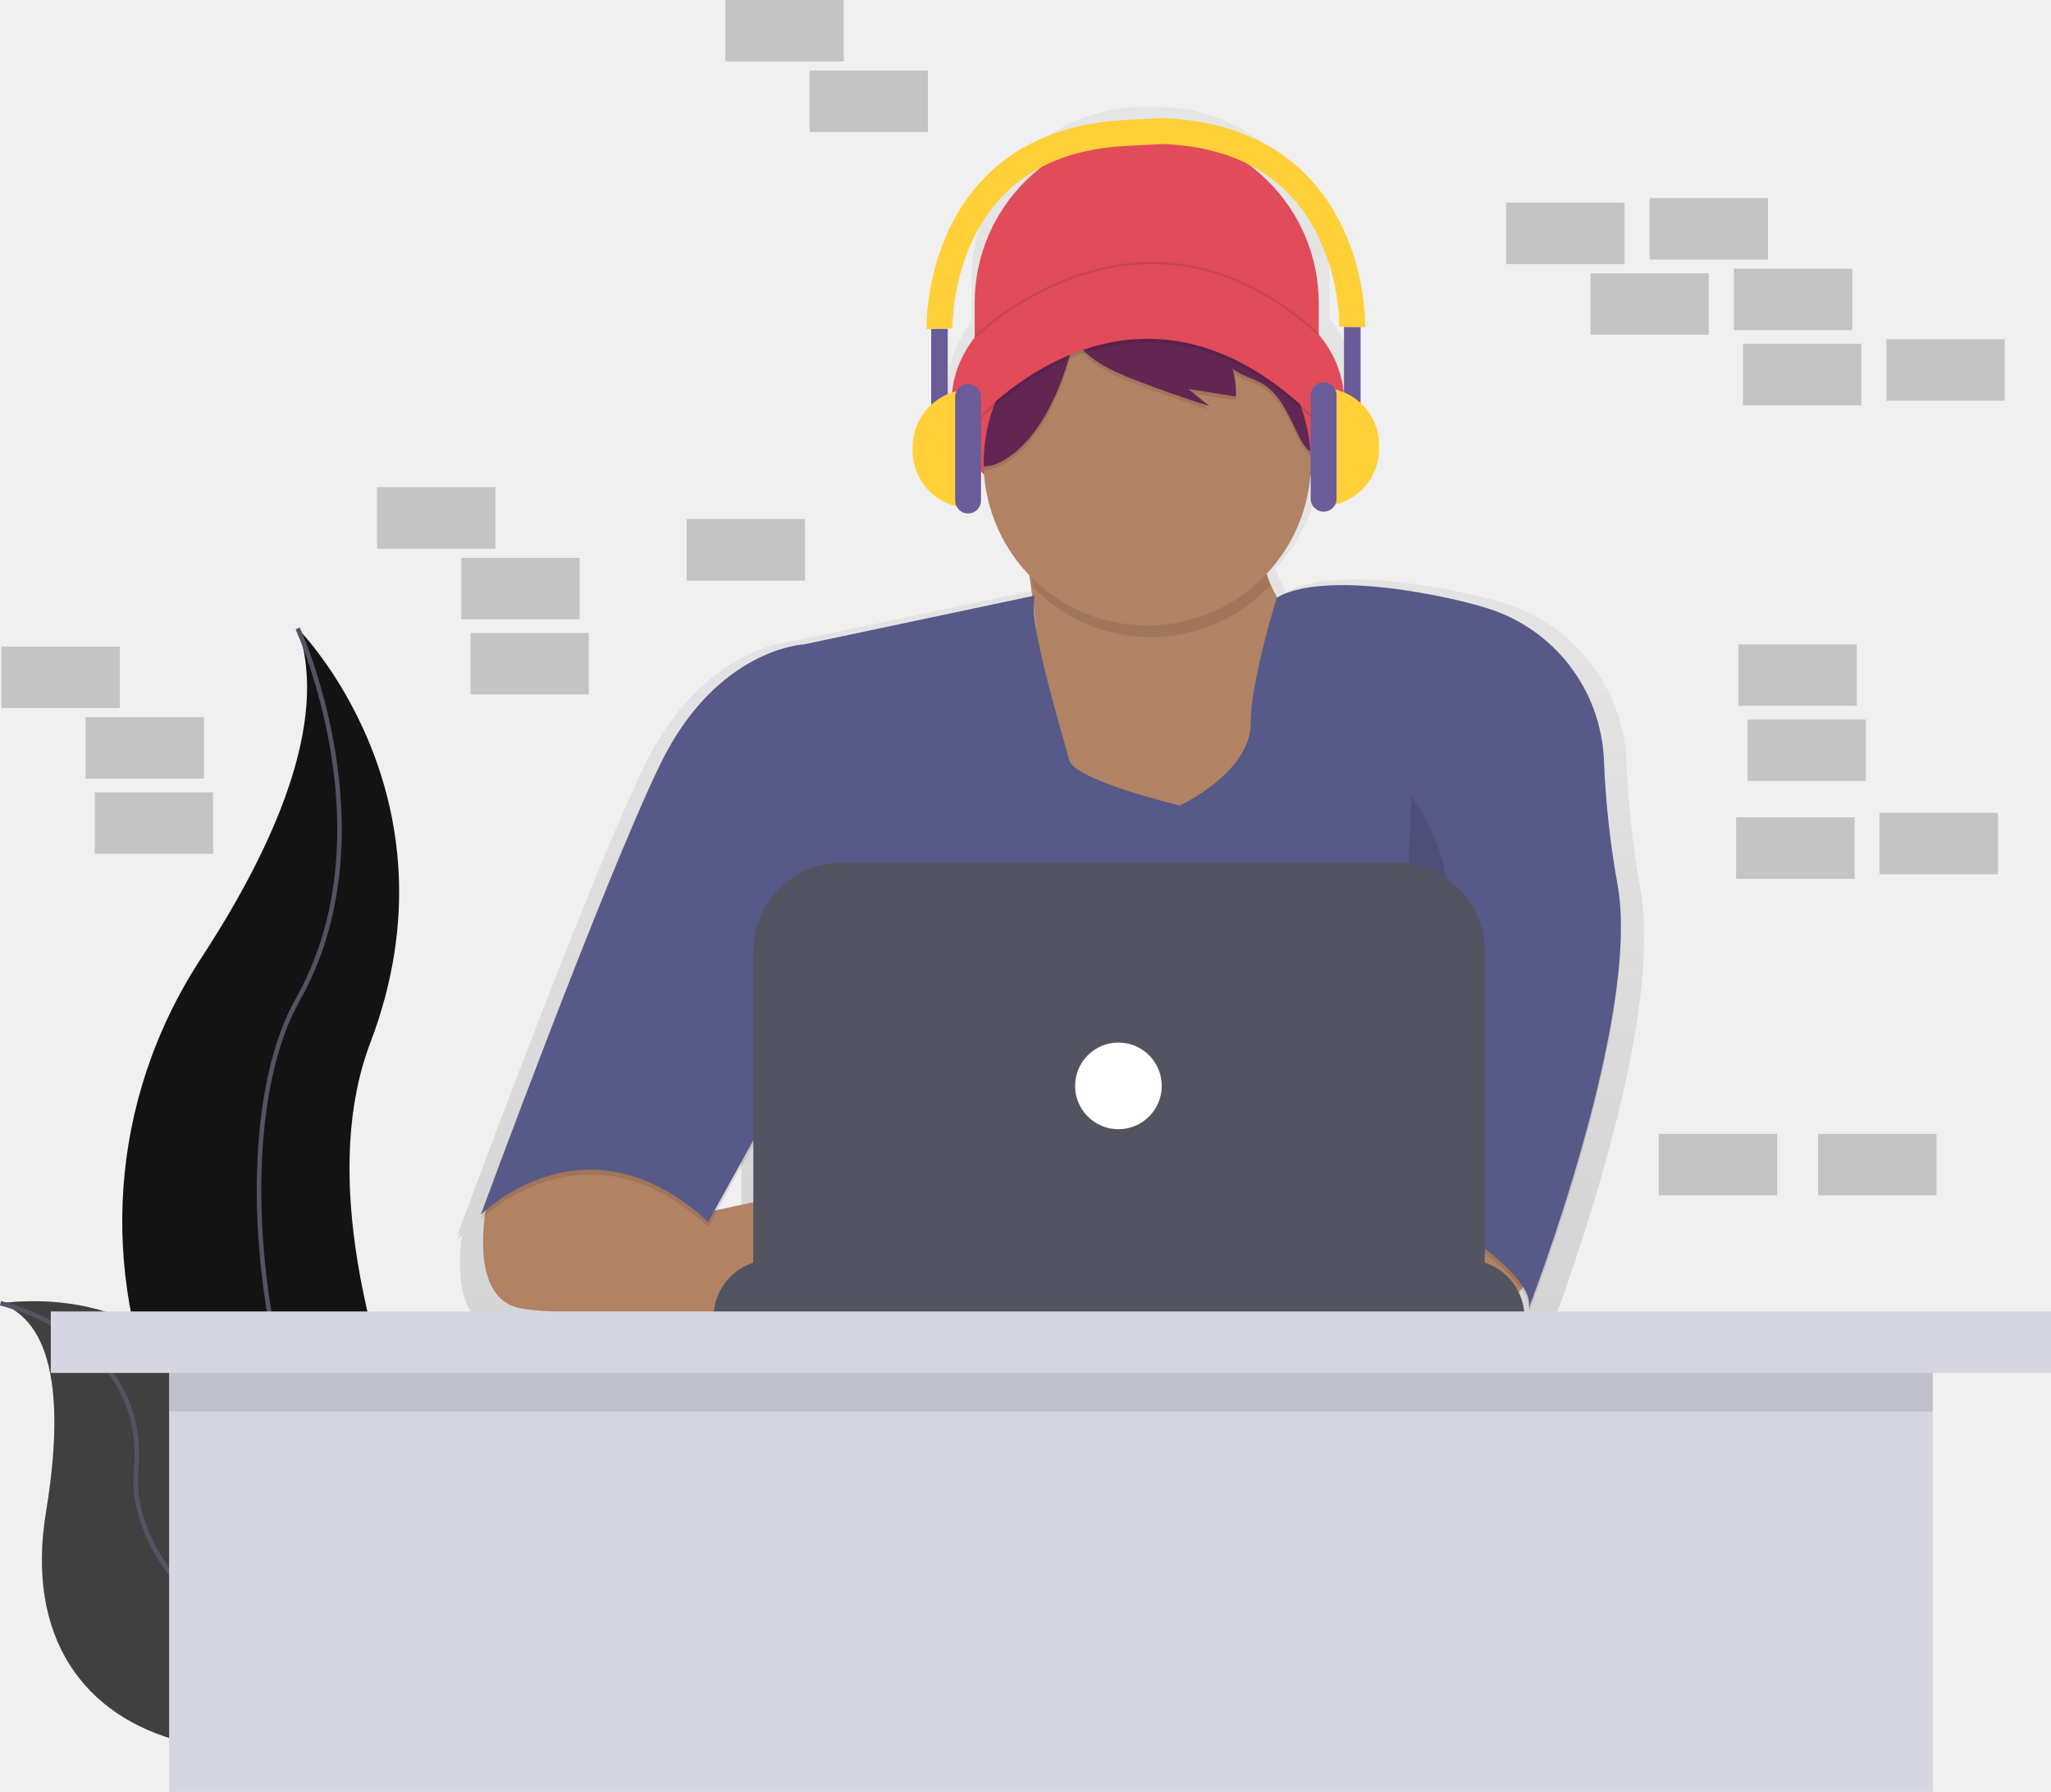
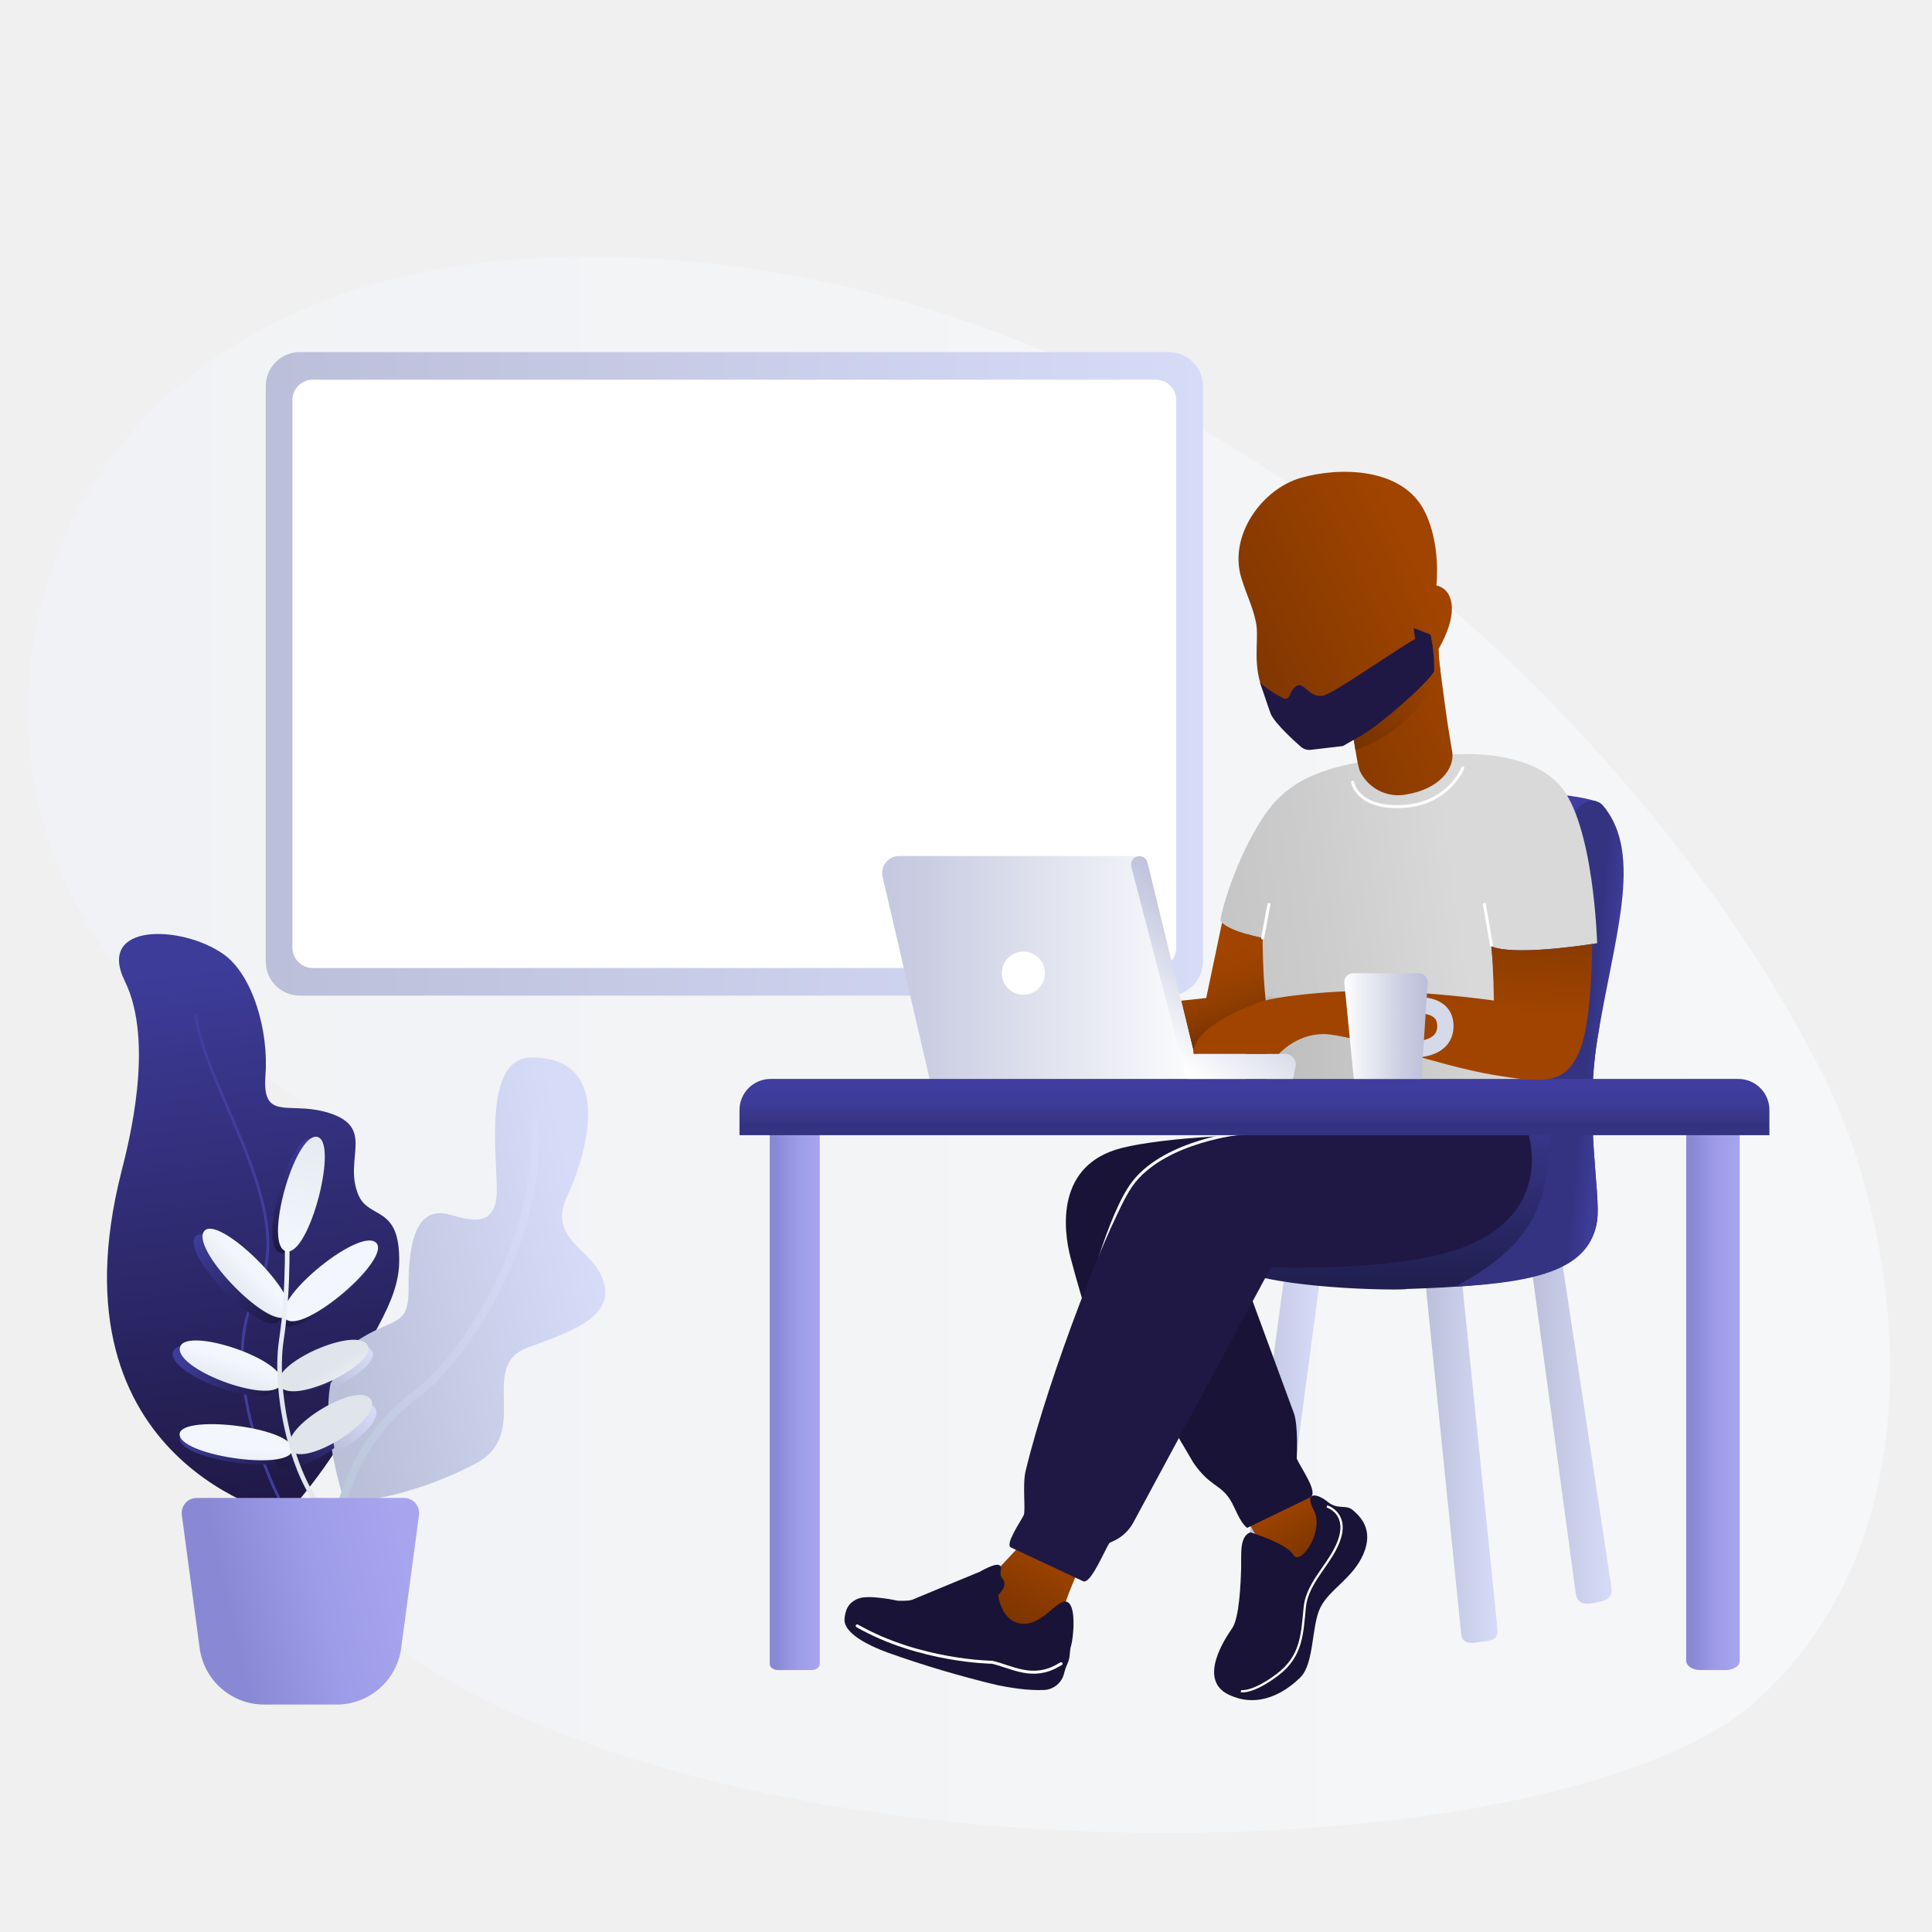
- <svg xmlns="http://www.w3.org/2000/svg" id="6088ba52-b752-42bb-ac91-0a74df332082" data-name="Layer 1" width="900.94" height="787" viewBox="0 0 900.94 787">
+ <svg xmlns="http://www.w3.org/2000/svg" xmlns:xlink="http://www.w3.org/1999/xlink" viewBox="0 0 650 650">
  <defs>
-     <linearGradient id="33dd52eb-d837-4874-aadb-63a17bd6edfc" x1="611.05" y1="646" x2="611.05" y2="103.5" gradientUnits="userSpaceOnUse">
-       <stop offset="0" stop-color="gray" stop-opacity="0.25" />
-       <stop offset="0.54" stop-color="gray" stop-opacity="0.12" />
-       <stop offset="1" stop-color="gray" stop-opacity="0.1" />
+     <style>.cls-1{fill:url(#Безымянный_градиент_263);}.cls-2{fill:url(#Безымянный_градиент_5);}.cls-18,.cls-29,.cls-3,.cls-39,.cls-45,.cls-47,.cls-49,.cls-5{fill:none;stroke-miterlimit:10;}.cls-3{stroke-width:0.93px;stroke:url(#Безымянный_градиент_10);}.cls-4{fill:url(#Безымянный_градиент_17);}.cls-5{stroke-width:2.67px;stroke:url(#Безымянный_градиент_164);}.cls-6{fill:url(#Безымянный_градиент_5-2);}.cls-7{fill:url(#Безымянный_градиент_5-3);}.cls-8{fill:url(#Безымянный_градиент_5-4);}.cls-9{fill:url(#Безымянный_градиент_5-5);}.cls-10{fill:url(#Безымянный_градиент_5-6);}.cls-11{fill:url(#Безымянный_градиент_5-7);}.cls-12{fill:url(#Безымянный_градиент_18);}.cls-13{fill:url(#Безымянный_градиент_33);}.cls-14{fill:url(#Безымянный_градиент_33-2);}.cls-15{fill:url(#Безымянный_градиент_33-3);}.cls-16{fill:url(#Безымянный_градиент_17-2);}.cls-17{fill:url(#Безымянный_градиент_33-4);}.cls-18{stroke-width:1.55px;stroke:url(#Безымянный_градиент_33-5);}.cls-19{fill:url(#Безымянный_градиент_33-6);}.cls-20{fill:url(#Безымянный_градиент_17-3);}.cls-21{fill:url(#Безымянный_градиент_33-7);}.cls-22{fill:url(#Безымянный_градиент_11);}.cls-23{fill:url(#Безымянный_градиент_16);}.cls-24{fill:url(#Безымянный_градиент_170);}.cls-25{fill:#fff;}.cls-26{fill:url(#Безымянный_градиент_170-2);}.cls-27{fill:url(#Безымянный_градиент_123);}.cls-28{fill:#191337;}.cls-29{stroke:#f3f6fd;}.cls-29,.cls-45{stroke-linecap:round;}.cls-30{fill:url(#Безымянный_градиент_170-3);}.cls-31{fill:url(#Безымянный_градиент_170-4);}.cls-32{fill:url(#Безымянный_градиент_216);}.cls-33{fill:url(#Безымянный_градиент_40);}.cls-34{fill:url(#Безымянный_градиент_123-2);}.cls-35{fill:url(#Безымянный_градиент_45);}.cls-36{fill:url(#Безымянный_градиент_51);}.cls-37{fill:url(#Безымянный_градиент_271);}.cls-38{fill:#1f1844;}.cls-39{stroke:#17ff44;stroke-width:1.95px;}.cls-40{fill:url(#Безымянный_градиент_16-2);}.cls-41{fill:url(#Безымянный_градиент_16-3);}.cls-42{fill:url(#Безымянный_градиент_45-2);}.cls-43{fill:url(#Безымянный_градиент_40-2);}.cls-44{fill:url(#Безымянный_градиент_269);}.cls-45,.cls-49{stroke:#fff;}.cls-46{fill:url(#Безымянный_градиент_123-3);}.cls-47{stroke:#d6d9e8;stroke-width:5.49px;}.cls-48{fill:url(#Безымянный_градиент_269-2);}.cls-49{stroke-width:0.76px;}.cls-50{fill:url(#Безымянный_градиент_123-4);}.cls-51{fill:url(#Безымянный_градиент_48);}</style>
+     <linearGradient id="Безымянный_градиент_263" x1="9.39" y1="351.53" x2="635.9" y2="351.53" gradientUnits="userSpaceOnUse">
+       <stop offset="0" stop-color="#f0f2f5" />
+       <stop offset="0.99" stop-color="#f5f7f8" />
+     </linearGradient>
+     <linearGradient id="Безымянный_градиент_5" x1="95.66" y1="508.87" x2="71.13" y2="322.69" gradientUnits="userSpaceOnUse">
+       <stop offset="0" stop-color="#1f1844" />
+       <stop offset="0.99" stop-color="#3d3c99" />
+     </linearGradient>
+     <linearGradient id="Безымянный_градиент_10" x1="94.43" y1="504.07" x2="72.85" y2="340.31" gradientUnits="userSpaceOnUse">
+       <stop offset="0" stop-color="#3f3d9e" />
+       <stop offset="0.99" stop-color="#423e9f" />
+     </linearGradient>
+     <linearGradient id="Безымянный_градиент_17" x1="107.01" y1="440.38" x2="198.05" y2="419.46" gradientUnits="userSpaceOnUse">
+       <stop offset="0.01" stop-color="#bbc0d9" />
+       <stop offset="1" stop-color="#d6dbf8" />
+     </linearGradient>
+     <linearGradient id="Безымянный_градиент_164" x1="509.6" y1="-0.38" x2="579.27" y2="12.38" gradientTransform="translate(-391.11 547.05) rotate(-10.18)" gradientUnits="userSpaceOnUse">
+       <stop offset="0" stop-color="#bac6d8" />
+       <stop offset="0.99" stop-color="#d6dbf8" />
+     </linearGradient>
+     <linearGradient id="Безымянный_градиент_5-2" x1="93.93" y1="444.2" x2="66.01" y2="416.77" xlink:href="#Безымянный_градиент_5" />
+     <linearGradient id="Безымянный_градиент_5-3" x1="93.05" y1="467.25" x2="60.56" y2="455.94" xlink:href="#Безымянный_градиент_5" />
+     <linearGradient id="Безымянный_градиент_5-4" x1="95.47" y1="444.13" x2="125.01" y2="420.88" xlink:href="#Безымянный_градиент_5" />
+     <linearGradient id="Безымянный_градиент_5-5" x1="93.32" y1="467.3" x2="121.99" y2="453.56" xlink:href="#Безымянный_градиент_5" />
+     <linearGradient id="Безымянный_градиент_5-6" x1="98.44" y1="488.87" x2="60.25" y2="484.31" xlink:href="#Безымянный_градиент_5" />
+     <linearGradient id="Безымянный_градиент_5-7" x1="94.2" y1="491.55" x2="120.28" y2="475.61" xlink:href="#Безымянный_градиент_5" />
+     <linearGradient id="Безымянный_градиент_18" x1="103.98" y1="383.99" x2="95.05" y2="420.49" gradientUnits="userSpaceOnUse">
+       <stop offset="0.01" stop-color="#3d3c99" />
+       <stop offset="1" stop-color="#1f1844" />
+     </linearGradient>
+     <linearGradient id="Безымянный_градиент_33" x1="2231.5" y1="-739.97" x2="2243.29" y2="-739.97" gradientTransform="translate(-965.04 2543.23) rotate(-45.37)" gradientUnits="userSpaceOnUse">
+       <stop offset="0" stop-color="#e0e4eb" />
+       <stop offset="0.99" stop-color="#f3f6fd" />
+     </linearGradient>
+     <linearGradient id="Безымянный_градиент_33-2" x1="3654.33" y1="-446.45" x2="3666.24" y2="-446.45" gradientTransform="translate(-616.27 4084.8) rotate(-72.22)" xlink:href="#Безымянный_градиент_33" />
+     <linearGradient id="Безымянный_градиент_33-3" x1="-582.28" y1="3075.84" x2="-570.48" y2="3075.84" gradientTransform="matrix(0.63, 0.78, -0.78, 0.63, 2861.01, -1061.65)" xlink:href="#Безымянный_градиент_33" />
+     <linearGradient id="Безымянный_градиент_17-2" x1="110.46" y1="466.07" x2="122.76" y2="453.45" xlink:href="#Безымянный_градиент_17" />
+     <linearGradient id="Безымянный_градиент_33-4" x1="-436.79" y1="3744.07" x2="-424.7" y2="3744.07" gradientTransform="matrix(0.5, 0.87, -0.77, 0.45, 3204.44, -840.22)" xlink:href="#Безымянный_градиент_33" />
+     <linearGradient id="Безымянный_градиент_33-5" x1="633.21" y1="-102.4" x2="650.59" y2="-102.4" gradientTransform="translate(-500.65 709.79) rotate(-13.38)" xlink:href="#Безымянный_градиент_33" />
+     <linearGradient id="Безымянный_градиент_33-6" x1="4564.48" y1="-15.44" x2="4576.84" y2="-15.44" gradientTransform="matrix(0.04, -0.93, 1, 0.04, -87.58, 4744.12)" xlink:href="#Безымянный_градиент_33" />
+     <linearGradient id="Безымянный_градиент_17-3" x1="110.74" y1="485.89" x2="123.02" y2="472.27" xlink:href="#Безымянный_градиент_17" />
+     <linearGradient id="Безымянный_градиент_33-7" x1="-152.6" y1="4572.44" x2="-139.21" y2="4572.44" gradientTransform="matrix(0.35, 0.94, -0.74, 0.28, 3551.71, -647.14)" xlink:href="#Безымянный_градиент_33" />
+     <linearGradient id="Безымянный_градиент_11" x1="105.9" y1="383.46" x2="96.97" y2="419.96" gradientUnits="userSpaceOnUse">
+       <stop offset="0" stop-color="#e6eaf1" />
+       <stop offset="0.99" stop-color="#f3f6fd" />
+     </linearGradient>
+     <linearGradient id="Безымянный_градиент_16" x1="69.4" y1="543.61" x2="137.42" y2="527.99" gradientUnits="userSpaceOnUse">
+       <stop offset="0.11" stop-color="#8988d5" />
+       <stop offset="0.56" stop-color="#9d9ce8" />
+       <stop offset="1" stop-color="#a7a5ee" />
+     </linearGradient>
+     <linearGradient id="Безымянный_градиент_170" x1="89.41" y1="226.71" x2="404.7" y2="226.71" gradientUnits="userSpaceOnUse">
+       <stop offset="0.01" stop-color="#bbbfd9" />
+       <stop offset="1" stop-color="#d6dbf8" />
+     </linearGradient>
+     <linearGradient id="Безымянный_градиент_170-2" x1="417.5" y1="487.06" x2="443.91" y2="487.06" xlink:href="#Безымянный_градиент_170" />
+     <linearGradient id="Безымянный_градиент_123" x1="443.24" y1="526.82" x2="430.91" y2="505.16" gradientUnits="userSpaceOnUse">
+       <stop offset="0" stop-color="#753200" />
+       <stop offset="1" stop-color="#a04400" />
+     </linearGradient>
+     <linearGradient id="Безымянный_градиент_170-3" x1="515.37" y1="481.4" x2="542.23" y2="481.4" xlink:href="#Безымянный_градиент_170" />
+     <linearGradient id="Безымянный_градиент_170-4" x1="478.91" y1="488.89" x2="503.84" y2="488.89" xlink:href="#Безымянный_градиент_170" />
+     <linearGradient id="Безымянный_градиент_216" x1="480.33" y1="432.06" x2="480.33" y2="267.04" gradientUnits="userSpaceOnUse">
+       <stop offset="0" stop-color="#201f4f" />
+       <stop offset="0.39" stop-color="#3d3c99" />
+       <stop offset="1" stop-color="#403da0" />
+     </linearGradient>
+     <linearGradient id="Безымянный_градиент_40" x1="532.16" y1="353.11" x2="547.16" y2="354.61" gradientUnits="userSpaceOnUse">
+       <stop offset="0.11" stop-color="#343381" />
+       <stop offset="0.56" stop-color="#3d3c99" />
+       <stop offset="1" stop-color="#403da0" />
+     </linearGradient>
+     <linearGradient id="Безымянный_градиент_123-2" x1="338.04" y1="549.93" x2="353.62" y2="520.88" xlink:href="#Безымянный_градиент_123" />
+     <linearGradient id="Безымянный_градиент_45" x1="367.89" y1="312.15" x2="502.39" y2="293.65" gradientUnits="userSpaceOnUse">
+       <stop offset="0" stop-color="#bdbdbd" />
+       <stop offset="0.55" stop-color="#ccc" />
+       <stop offset="0.91" stop-color="#d9d9d9" />
+     </linearGradient>
+     <linearGradient id="Безымянный_градиент_51" x1="417.56" y1="347.7" x2="408.62" y2="321.27" gradientUnits="userSpaceOnUse">
+       <stop offset="0" stop-color="#753200" />
+       <stop offset="0.05" stop-color="#793300" />
+       <stop offset="0.38" stop-color="#8e3d00" />
+       <stop offset="0.7" stop-color="#9c4200" />
+       <stop offset="1" stop-color="#a04400" />
+     </linearGradient>
+     <linearGradient id="Безымянный_градиент_271" x1="271.79" y1="325.6" x2="406.33" y2="325.6" gradientUnits="userSpaceOnUse">
+       <stop offset="0.01" stop-color="#bbbfd9" />
+       <stop offset="0.29" stop-color="#cacde2" />
+       <stop offset="0.84" stop-color="#f2f3f8" />
+       <stop offset="1" stop-color="#fff" />
+     </linearGradient>
+     <linearGradient id="Безымянный_градиент_16-2" x1="567.3" y1="469.56" x2="585.33" y2="469.56" xlink:href="#Безымянный_градиент_16" />
+     <linearGradient id="Безымянный_градиент_16-3" x1="258.97" y1="469.56" x2="275.8" y2="469.56" xlink:href="#Безымянный_градиент_16" />
+     <linearGradient id="Безымянный_градиент_45-2" x1="426.13" y1="353.82" x2="520.53" y2="353.82" xlink:href="#Безымянный_градиент_45" />
+     <linearGradient id="Безымянный_градиент_40-2" x1="422.05" y1="380.43" x2="422.05" y2="363.38" xlink:href="#Безымянный_градиент_40" />
+     <linearGradient id="Безымянный_градиент_269" x1="388" y1="352.23" x2="420.4" y2="309.86" gradientUnits="userSpaceOnUse">
+       <stop offset="0" stop-color="#fff" />
+       <stop offset="0.16" stop-color="#f2f3f8" />
+       <stop offset="0.71" stop-color="#cacde2" />
+       <stop offset="0.99" stop-color="#bbbfd9" />
+     </linearGradient>
+     <linearGradient id="Безымянный_градиент_123-3" x1="471.7" y1="289.99" x2="468.66" y2="337.54" xlink:href="#Безымянный_градиент_123" />
+     <linearGradient id="Безымянный_градиент_269-2" x1="452.27" y1="345.19" x2="480.35" y2="345.19" xlink:href="#Безымянный_градиент_269" />
+     <linearGradient id="Безымянный_градиент_123-4" x1="400.48" y1="239.88" x2="481.87" y2="202.2" xlink:href="#Безымянный_градиент_123" />
+     <linearGradient id="Безымянный_градиент_48" x1="484.88" y1="223.94" x2="456.1" y2="252.19" gradientUnits="userSpaceOnUse">
+       <stop offset="0" stop-color="#a04400" />
+       <stop offset="1" stop-color="#753200" />
    </linearGradient>
  </defs>
-   <rect x="763.63" y="283" width="52" height="27" fill="#131314" opacity="0.2" />
-   <rect x="767.63" y="316" width="52" height="27" fill="#131314" opacity="0.2" />
-   <rect x="724.63" y="87" width="52" height="27" fill="#131314" opacity="0.2" />
-   <rect x="761.63" y="118" width="52" height="27" fill="#131314" opacity="0.2" />
-   <rect x="661.63" y="89" width="52" height="27" fill="#131314" opacity="0.2" />
-   <rect x="828.63" y="149" width="52" height="27" fill="#131314" opacity="0.2" />
-   <rect x="765.63" y="151" width="52" height="27" fill="#131314" opacity="0.2" />
-   <rect x="698.63" y="120" width="52" height="27" fill="#131314" opacity="0.2" />
-   <rect x="825.63" y="357" width="52" height="27" fill="#131314" opacity="0.2" />
-   <rect x="762.63" y="359" width="52" height="27" fill="#131314" opacity="0.2" />
-   <path d="M280.17,332.5s73.29,73.29,31.92,182S383,804.14,383,804.14s-1.2-.18-3.43-.57C229.05,777,154.26,604.85,238,477,269.08,429.41,294.62,373.64,280.17,332.5Z" transform="translate(-149.42 -56.5)" fill="#131314" />
-   <path d="M280.17,332.5s41.37,89.84,0,163.12-7.09,279,102.84,308.52" transform="translate(-149.42 -56.5)" fill="none" stroke="#535461" stroke-miterlimit="10" stroke-width="2" />
-   <path d="M149.63,628.92s83.63-13.32,91.25,61.63S401.7,775.89,401.7,775.89s-1,.68-2.87,1.91c-126.49,83-247.4,52.89-229.17-57.36C176.43,679.45,175.87,638.28,149.63,628.92Z" transform="translate(-149.42 -56.5)" fill="#131314" />
-   <path d="M149.63,628.92s83.63-13.32,91.25,61.63S401.7,775.89,401.7,775.89s-1,.68-2.87,1.91c-126.49,83-247.4,52.89-229.17-57.36C176.43,679.45,175.87,638.28,149.63,628.92Z" transform="translate(-149.42 -56.5)" fill="#f5f5f5" opacity="0.2" />
-   <path d="M149.63,628.92s64.91,14.25,59.58,73.27S305.61,832,401.7,775.89" transform="translate(-149.42 -56.5)" fill="none" stroke="#535461" stroke-miterlimit="10" stroke-width="2" />
-   <rect x="0.63" y="284" width="52" height="27" fill="#131314" opacity="0.2" />
-   <rect x="37.63" y="315" width="52" height="27" fill="#131314" opacity="0.2" />
-   <rect x="318.63" width="52" height="27" fill="#131314" opacity="0.2" />
-   <rect x="728.63" y="498" width="52" height="27" fill="#131314" opacity="0.2" />
-   <rect x="41.63" y="348" width="52" height="27" fill="#131314" opacity="0.2" />
-   <rect x="355.63" y="31" width="52" height="27" fill="#131314" opacity="0.2" />
-   <rect x="165.63" y="214" width="52" height="27" fill="#131314" opacity="0.2" />
-   <rect x="202.63" y="245" width="52" height="27" fill="#131314" opacity="0.2" />
-   <rect x="301.63" y="228" width="52" height="27" fill="#131314" opacity="0.2" />
-   <rect x="206.63" y="278" width="52" height="27" fill="#131314" opacity="0.2" />
-   <rect x="798.63" y="498" width="52" height="27" fill="#131314" opacity="0.2" />
-   <path d="M870.07,447.61a412.25,412.25,0,0,1-6.18-56.71h0a76,76,0,0,0-53.46-69.38c-5.46-1.68-11.47-3.25-18.11-4.66-58.2-12.36-75.88-1.57-77.89-.15A74.63,74.63,0,0,1,710,307.1c-.1-.34-.19-.68-.29-1a74.51,74.51,0,0,0,19.91-44.89c9.71-9.84,15.38-21.72,15.38-34.51,0-11-4.2-21.32-11.55-30.25V179.07a75.57,75.57,0,0,0-75.57-75.57h-6.13a75.57,75.57,0,0,0-75.57,75.57v18.73c-6.67,8.61-10.45,18.44-10.45,28.88,0,12.52,5.44,24.16,14.78,33.88a74.52,74.52,0,0,0,20.74,46.34c.41,2.84.83,5.89,1.24,9.11L498.39,338s-40.14,1.65-66,55C410.52,438.19,367,554.29,354.11,588.85h0c-2.33,6.26-3.65,9.85-3.65,9.85s.43-.43,1.24-1.17l-1.24,3.37s.63-.64,1.83-1.69c-1.82,14.46-2.08,39.29,16.86,42.38,15.88,2.59,56.8,3.66,87.71,4.09v0H459c20.49.27,36.08.27,36.08.27v-.27H827.52v-3.41a22.91,22.91,0,0,0-1.83-9l.46-.56a18.25,18.25,0,0,1,3.45,8,8,8,0,0,1-.16.84l.2-.51a8.56,8.56,0,0,1-.2,2.71s42.65-109.89,42.19-175.51A111.17,111.17,0,0,0,870.07,447.61ZM604.22,330.86a76.25,76.25,0,0,1-1.06-9.48s0-.06,0-.09C603.53,324.38,603.89,327.58,604.22,330.86ZM475,566.9v26.19L458.6,596.6Z" transform="translate(-149.42 -56.5)" fill="url(#33dd52eb-d837-4874-aadb-63a17bd6edfc)" />
-   <path d="M503.71,57.57h0a75.57,75.57,0,0,1,75.57,75.57v32.24a0,0,0,0,1,0,0H428.14a0,0,0,0,1,0,0V133.14A75.57,75.57,0,0,1,503.71,57.57Z" fill="#e14b5a" />
-   <ellipse cx="504.24" cy="175.95" rx="86.14" ry="59.19" fill="#e14b5a" />
-   <path d="M598.44,289.79s18,94.07,0,119.44,55,35.41,55,35.41L729,417.16l10.57-67.65s-46-25.9-36.47-78.22Z" transform="translate(-149.42 -56.5)" fill="#b18264" />
-   <path d="M821.46,606.89s4.76,20.61-21.14,24.31a146.45,146.45,0,0,1-46.08-.55l-5.71-51.77h60.25Z" transform="translate(-149.42 -56.5)" fill="#b18264" />
-   <path d="M364.12,580.51S352.68,627,378.58,631.2s121,4.23,121,4.23v-55l-43.06,9.2L416.1,550.87Z" transform="translate(-149.42 -56.5)" fill="#b18264" />
-   <path d="M604,320.18l-101.21,21.4s-38.58,1.59-63.42,52.85-78.75,197.66-78.75,197.66,46-46.51,99.89,3.17l35.94-65-7.93,103.06H767V584.69s58.13,31.18,53.91,48.62c0,0,49.75-128.18,39-186.43a396.18,396.18,0,0,1-5.94-54.5h0a73,73,0,0,0-51.38-66.67c-5.24-1.61-11-3.12-17.4-4.47-59.72-12.68-75,0-75,0s-11.57,37.64-11.36,54.7c.26,21.93-31.18,36.47-31.18,36.47s-46.51-11.1-48.62-20.08S600.28,330.75,604,320.18Z" transform="translate(-149.42 -56.5)" opacity="0.1" />
-   <path d="M604,318.07l-101.21,21.4s-38.58,1.59-63.42,52.85S360.61,590,360.61,590s46-46.51,99.89,3.17l35.94-65L488.51,631.2H767V582.58s58.13,31.18,53.91,48.62c0,0,49.75-128.18,39-186.43a396.18,396.18,0,0,1-5.94-54.5h0a73,73,0,0,0-51.38-66.67c-5.24-1.61-11-3.12-17.4-4.47-59.72-12.68-75,0-75,0s-11.57,37.64-11.36,54.7c.26,21.93-31.18,36.47-31.18,36.47s-46.51-11.1-48.62-20.08S600.28,328.64,604,318.07Z" transform="translate(-149.42 -56.5)" fill="#575988" />
-   <path d="M707.42,313.58a71.53,71.53,0,0,1-2.76-37.52L600,294.55s1.51,7.91,3.22,19.76a71.86,71.86,0,0,0,104.18-.73Z" transform="translate(-149.42 -56.5)" opacity="0.1" />
-   <path d="M725.27,259.67a71.88,71.88,0,0,1-143.73,1.74c0-.58,0-1.16,0-1.74a71.89,71.89,0,0,1,40.29-64.59q3.23-1.58,6.64-2.84a72.39,72.39,0,0,1,37-3.44h0a71.82,71.82,0,0,1,59.61,66.1Q725.27,257.27,725.27,259.67Z" transform="translate(-149.42 -56.5)" fill="#b18264" />
-   <g opacity="0.1">
-     <path d="M628.36,193.93l.1-.06q-3.41,1.26-6.64,2.84a71.89,71.89,0,0,0-40.29,64.59c0,.58,0,1.16,0,1.74a16,16,0,0,0,6.45-1.55c17.52-8.18,28-33.2,32.16-50.65C621.64,204.59,623.05,197.55,628.36,193.93Z" transform="translate(-149.42 -56.5)" />
-     <path d="M683.37,195.94a71.28,71.28,0,0,0-17.87-5.51,23.06,23.06,0,0,1,12.83,8.06,32.86,32.86,0,0,1,3.93,7,72.07,72.07,0,0,0-60.45,1.25c4.51,9.89,18.5,15.28,27.84,18.89q15.34,5.92,31,10.83l-9.24-7.5,20.87,3.32a36.15,36.15,0,0,0-1.46-12.3c4,3.22,9.3,4.3,13.64,7,8.13,5.13,11.52,15,15.95,23.55,1.17,2.26,2.55,4.57,4.66,6A71.91,71.91,0,0,0,683.37,195.94Z" transform="translate(-149.42 -56.5)" />
+   <g id="Слой_2" data-name="Слой 2">
+     <path class="cls-1" d="M614.5,364c-55-112.47-212.37-277.21-416.84-277.63-213.36-.44-234,211.17-119,270S25.52,488.51,145.72,562.18c121.66,74.56,381.67,67.56,445.67,9.56S638.27,412.6,614.5,364Z" />
+     <path class="cls-2" d="M95.94,510.2s27-30.06,24.14-41.91S134,442,134.3,424.78c.37-19.55-10.07-14.32-13.69-22.68-5.36-12.39,6.57-23.36-11.46-28.1-12.31-3.24-21,3.08-19.84-12.15s-4.39-34.08-14.25-40.92C61,311.15,32.3,310.39,42,330.09c10.15,20.71,1.2,54.81-1.16,64.15C15.8,492.94,95.94,510.2,95.94,510.2Z" />
+     <path class="cls-3" d="M65.81,341.24c3.09,25.48,35,66.2,20.57,93.41S93.85,504,93.85,504" />
+     <path class="cls-4" d="M177.78,453.27c-17.54,6.2,1.45,28.89-17.73,39.11s-43.77,15.4-44.9,10.44c-.08-.33-1.11-3.62-2.2-8.43-.25-1.11-.5-2.31-.75-3.57-.06-.35-.13-.71-.2-1.07a97.08,97.08,0,0,1-1.45-11.61c0-.12,0-.24,0-.36-.09-1.55-.12-3.11-.09-4.66s.11-3,.27-4.43c.57-5.52,2.15-10.61,5.38-14.26a15.27,15.27,0,0,1,2.8-2.51c13.33-9.27,18.65-4.77,18.55-18.47-.18-23.48,6.51-27,14.38-24.67s14,3,15.17-5.71-6-47.36,11.92-47.29c31,.1,15.31,39.62,12.18,46-7.5,15.37,8.1,17.78,11.81,29S195.31,447.07,177.78,453.27Z" />
+     <path class="cls-5" d="M111.72,536.56s-4.71-43.22,28.23-67.44c14.88-10.94,42.54-50,40-92.28" />
+     <path class="cls-6" d="M65.54,416.35c4.09-6.94,33.51,21.68,28.36,28S61.64,423,65.54,416.35Z" />
+     <path class="cls-7" d="M58.11,455.38c.59-8.08,36.1,3.54,34.28,11.52S57.55,463.08,58.11,455.38Z" />
+     <path class="cls-8" d="M125.15,419.71c6.29,4.93-24.76,31.67-30.3,25.74S119.16,415,125.15,419.71Z" />
+     <path class="cls-9" d="M121.89,453.41c5.29,6-24.7,21-29.2,14.23S116.86,447.72,121.89,453.41Z" />
+     <path class="cls-10" d="M60.47,484.42c-1.55-7.42,37.59-3.15,37.93,4.49S62,491.49,60.47,484.42Z" />
+     <path class="cls-11" d="M120,475.78c4.06,6.86-24,24-27.25,16.51S116.12,469.24,120,475.78Z" />
+     <path class="cls-12" d="M104.52,383c7.9.58-2.32,40.39-10.13,38.55S97,382.43,104.52,383Z" />
+     <path class="cls-13" d="M68.5,414.46c4.09-6.94,33.51,21.68,28.36,28S64.6,421.07,68.5,414.46Z" />
+     <path class="cls-14" d="M60.48,453.72c.59-8.08,36.1,3.54,34.28,11.52S59.92,461.42,60.48,453.72Z" />
+     <path class="cls-15" d="M126.35,417.94c6.29,4.93-24.76,31.67-30.3,25.74S120.35,413.24,126.35,417.94Z" />
+     <path class="cls-16" d="M111.37,467.15c.55-5.42,2.06-10.42,5.17-14,3.75-.75,6.9-.6,8.28,1C127.75,457.42,119.79,463.54,111.37,467.15Z" />
+     <path class="cls-17" d="M123.38,452.14c5.29,6-24.7,21-29.2,14.23S118.34,446.45,123.38,452.14Z" />
+     <path class="cls-18" d="M96.5,412.14s.9,20.68-1.84,38.73,4.17,48.6,15.42,58.36" />
+     <path class="cls-19" d="M60.47,483c-1.55-7.42,37.59-3.15,37.93,4.49S62,490.07,60.47,483Z" />
+     <path class="cls-20" d="M112.8,488.89c-.06-.34-.12-.7-.19-1.05a97.42,97.42,0,0,1-1.39-11.4c0-.12,0-.24,0-.35,6.39-3.54,13.21-5.32,15-2.26C128.49,477.67,120.67,484.74,112.8,488.89Z" />
+     <path class="cls-21" d="M124.78,470.88c4.06,6.86-24,24-27.25,16.51S120.91,464.34,124.78,470.88Z" />
+     <path class="cls-22" d="M106.43,382.45c7.9.58-2.32,40.39-10.13,38.55S98.9,381.9,106.43,382.45Z" />
+     <path class="cls-23" d="M113.21,573.48H88.88a21.91,21.91,0,0,1-21.71-19l-6-44.78a5.06,5.06,0,0,1,5-5.73h69.8a5.06,5.06,0,0,1,5,5.73l-6,44.78A21.91,21.91,0,0,1,113.21,573.48Z" />
+     <rect class="cls-24" x="89.41" y="118.46" width="315.29" height="216.5" rx="11.45" ry="11.45" />
+     <rect class="cls-25" x="98.38" y="127.74" width="297.35" height="197.93" rx="6.84" ry="6.84" />
+     <path class="cls-26" d="M423.61,544a6.11,6.11,0,0,1-6-7L432,430.14l11.94,1.35L429.65,538.74C429.22,541.74,423.61,544,423.61,544Z" />
+     <polygon class="cls-27" points="419.63 511.36 424.97 521.02 436.8 528.69 441.77 528.02 448.47 513.02 446.47 506.19 437.97 502.19 419.63 511.36" />
+     <path class="cls-28" d="M435,381.93c-10,1.7-38.69,6.66-46.17,16-5.76,7.2-10,28.31-20.09,53.09-2.93-7.36-6.65-20.71-8.51-27.7-2.59-9.74-5-31.45,17.12-37.08C391.91,382.52,423.92,381.21,435,381.93Z" />
+     <path class="cls-29" d="M417.5,381.24s-24.64,2.49-35.78,16.08C373,408,365.1,440.51,365.1,440.51" />
+     <path class="cls-30" d="M530.16,536.13,515.37,427.24l10-4L542.13,534c.69,3.94-2.34,4.66-5.33,5.2S530.86,540.15,530.16,536.13Z" />
+     <path class="cls-31" d="M491.55,549.17,478.91,425h12.34l12.57,123.25c.28,3.83-2.64,3.68-5.52,4.11C495.09,552.89,491.86,553.51,491.55,549.17Z" />
+     <path class="cls-32" d="M537.34,410.59c-2.61,19.29-31,22-64,23.07-1,.5-37.46.28-54.44-5.44l.59-130.62c0-11,4.71-29.23,20.81-29.5,27-.45,77.15-4.57,96.78,1.5,4.49,16.12,7.76,33.92.28,80.48C533.07,376.72,538.6,401.33,537.34,410.59Z" />
+     <path class="cls-33" d="M529.9,277.69c6,18,5.24,28.4-2.75,57.47-13.31,48.45,8.54,73.32-37.63,97.75,28-1.6,45.6-5.91,47.82-22.33,1.26-9.26-4.27-33.87,0-60.52,5.51-34.29,15.79-62.31,2.12-78.87C535.68,266.61,527.88,271.61,529.9,277.69Z" />
+     <path class="cls-34" d="M363.8,526.42c-7.81-2.89-18.25-9-18.25-9s-13,14-14.45,15.37c4.81,1.9,2.39,15.8,6.37,18s14.51-7.32,19.58-6.16C357.51,540.18,362.43,528.84,363.8,526.42Z" />
+     <path class="cls-28" d="M440.6,503.86l-21,10.18c-2.61-2-4-6.8-5.83-9.64-3.3-5.11-6.83-4.33-12.32-12.36l-13.7-23.34,28.9-43.92,18.62,50.57c1.6,4.11,1,15.38,1,15.38C437.74,494.08,444,502.55,440.6,503.86Z" />
+     <path class="cls-35" d="M537.34,317.31c-7.05,1.19-28.81,4.09-35.62,1.06.71,6.74,1.44,18.69,1.44,18.69s-58.16-5.55-80,2.77c0-.71,0-1.55.05-2.47.27-7.78,1.55-21.8,1.55-21.8s-10.53-2-13.64-5.17a3.65,3.65,0,0,1-.54-.68c.48-4,5.3-20.75,14.18-34.47,7.49-11.57,18.14-16.83,37.37-19.56l25.45-1.77s25.33-2.68,37,10.08S537.34,317.31,537.34,317.31Z" />
+     <path class="cls-36" d="M424.79,315.56s0,12.24,1.06,21c-20.13,9.07-24.43,16.27-24.17,17.75l-4.29-17.63,8.43-.91,5.33-25.37C414.26,313.54,424.79,315.56,424.79,315.56Z" />
+     <path class="cls-37" d="M399.27,363.17H312.79L296.94,295a5.7,5.7,0,0,1,5.56-7h80.84Z" />
+     <path class="cls-38" d="M513.78,380.1s10.64,28.3-23.18,40.18c-21.87,7.68-63,6.1-63,6.1L381.3,512.23a14.43,14.43,0,0,1-6.72,6.26l-1.29.58c-1.58,2.26-6.31,14-8.86,12.93l-24.3-11.37c-2.17-.89,3.24-8.75,4.28-10.85.72-1.46-.46-10.24.63-14.79,7.5-31.5,29.13-87.34,36.51-96.45,7.53-9.3,19-13.41,29-15.11,10.86-1.85,24.18-6.41,24.18-6.41Z" />
+     <path class="cls-39" d="M424.18,378.75s-3.62-.45-9.27-.82" />
+     <path class="cls-40" d="M580.63,561.87H572c-2.59,0-4.69-1.41-4.69-3.16V377.24h18V558.72C585.33,560.46,583.23,561.87,580.63,561.87Z" />
+     <path class="cls-41" d="M273,561.87H261.76c-1.54,0-2.79-.9-2.79-2V377.24H275.8V559.86C275.8,561,274.55,561.87,273,561.87Z" />
+     <polygon class="cls-42" points="510.8 372.46 426.13 363.17 426.13 335.17 520.53 343.05 510.8 372.46" />
+     <path class="cls-43" d="M259.25,363h325.6a10.45,10.45,0,0,1,10.45,10.45v8.47a0,0,0,0,1,0,0H248.8a0,0,0,0,1,0,0v-8.47A10.45,10.45,0,0,1,259.25,363Z" />
+     <path class="cls-44" d="M435.86,358.91,435,363H399.27l-18.68-71.39a2.84,2.84,0,0,1,2.74-3.55h0a2.84,2.84,0,0,1,2.76,2.17l11.3,46.47,4.29,17.63v0a1.45,1.45,0,0,0,0,.17l0,.06h30.6A3.59,3.59,0,0,1,435.86,358.91Z" />
+     <circle class="cls-25" cx="344.3" cy="327.41" r="7.26" />
+     <line class="cls-45" x1="501.78" y1="318.01" x2="499.41" y2="304.3" />
+     <line class="cls-45" x1="424.79" y1="315.56" x2="426.91" y2="304.3" />
+     <path class="cls-46" d="M535.69,317.61c-.09,8.57-.72,28-4.39,36.3-4.78,10.81-11.33,10.67-29.23,7.66S454.52,347.9,445.3,347.9s-15,6.67-15,6.67H401.54c-.26-1.48-.15-9.1,21.7-17.22,3.66-1.55,14.21-2.83,23.35-3.49,25.1-1.81,56,2.77,56,2.77s-.12-11.53-.83-18.27C508.48,321.38,529.45,318.55,535.69,317.61Z" />
+     <path class="cls-47" d="M477.14,338.28s9.14-.75,9.14,6.91-9.14,7.74-9.14,7.74" />
+     <path class="cls-48" d="M478.21,363H455.47l-3.19-32.35a3,3,0,0,1,3.12-3.21h21.8a3,3,0,0,1,3.13,3.12Z" />
+     <path class="cls-45" d="M455.05,263.15s1.42,9,16.92,8.17,20.21-13,20.21-13" />
+     <path class="cls-28" d="M302.06,538.55s-9.48-2.09-13.11-.79-4.56,4-4.82,6.89,2.79,7,14.57,11.36a356.38,356.38,0,0,0,36.82,10.93c3.86.78,10.4,1.94,16,1.62A7.28,7.28,0,0,0,358,563a19.9,19.9,0,0,1,1.16-3.36c1-2,.62-4.36,1.2-6s2-13-1.2-14.64-8.36,8.07-15.44,7.27-7.87-9.66-7.87-9.66,3.38-3.09,1.56-5.26.27-3.89-1.17-4.75-6.52,2.17-6.52,2.17-16.35,6.72-22.76,9.43C305.73,538.71,302.06,538.55,302.06,538.55Z" />
+     <path class="cls-45" d="M288.39,547c21,12,45.42,12.25,45.42,12.25,6.83,1.59,13.65,6.13,22.41.92l.77-.42" />
+     <path class="cls-28" d="M420.66,515.53s12.13,3.65,14.5,7.6,10.47-8.1,6.9-14.91,1.3-5.7,4.65-2.93,6.06.76,8.4,2.75,7.15,6.4,3.64,14.68-11.37,11.84-14.49,18.05-2,18.86-6.79,23.59-13.89,10.78-24.21,5.73-1.1-18.86,1.3-22.3,2.87-15.2,3-20S416.89,517,420.66,515.53Z" />
+     <path class="cls-49" d="M446.42,506.8s6.79,2.06,4.44,10.36S439.93,531.8,439,540.58s-.8,16.56-9.29,22.92-12.2,5.47-12.2,5.47" />
+     <path class="cls-50" d="M488.59,253c-.36-2.22-1.39-7.92-2.28-14.58-.62-4.62-1.25-9.39-1.74-13.08,0-.32-.07-.63-.12-.93a47.22,47.22,0,0,1-.47-6c.07-.13.15-.26.21-.38,6.09-10.87,5.05-18,.84-20.4a6.58,6.58,0,0,0-1.78-.69h0s1.68-13.82-4-25c-7.46-14.75-28.72-14.91-41.7-11.14s-24.33,19.4-19.88,33.79c1.77,5.72,4.44,10.92,5.09,16.15s-1.48,13.9,2.54,22.39c5.75,12.18,18.9,15.43,27,15.39a25.69,25.69,0,0,0,3.07-.2l.36,2.19.29,1.78.31,1.93c.7,4.33,1.24,5.31,1.24,5.31a14.28,14.28,0,0,0,15.54,7.76C484.43,265.46,489.45,258.39,488.59,253Z" />
+     <path class="cls-51" d="M484.57,225.34a46.83,46.83,0,0,1-28.54,27l-.29-1.78-.36-2.19C464.2,243.5,474,234.52,484.2,218c-.06.13-.14.26-.21.38a47.22,47.22,0,0,0,.47,6C484.49,224.71,484.53,225,484.57,225.34Z" />
+     <path class="cls-38" d="M475.59,211.27l.53,3.7c-8.4,4.79-27.53,18.54-31.15,19.1-4.59.71-6.13-4.62-8.6-3.38s-2.11,4.45-3.83,4.45c-.89,0-6.76-3.41-8.68-5.71,0,0,3,9,3.62,10.63,1.48,3.68,10.12,11.12,10.12,11.12a4.24,4.24,0,0,0,3.37,1.09L451.81,251l5.45-3.14c7.59-4.06,25.17-20.06,25.24-22.25a52.58,52.58,0,0,0-1.23-12.11Z" />
  </g>
-   <path d="M628.36,192.3l.1-.06q-3.41,1.26-6.64,2.84a71.89,71.89,0,0,0-40.29,64.59c0,.58,0,1.16,0,1.74a16,16,0,0,0,6.45-1.55c17.52-8.18,28-33.2,32.16-50.65C621.64,203,623.05,195.93,628.36,192.3Z" transform="translate(-149.42 -56.5)" fill="#632652" />
-   <path d="M683.37,194.32a71.28,71.28,0,0,0-17.87-5.51,23.06,23.06,0,0,1,12.83,8.06,32.86,32.86,0,0,1,3.93,7,72.07,72.07,0,0,0-60.45,1.25c4.51,9.89,18.5,15.28,27.84,18.89q15.34,5.92,31,10.83l-9.24-7.5,20.87,3.32a36.15,36.15,0,0,0-1.46-12.3c4,3.22,9.3,4.3,13.64,7,8.13,5.13,11.52,15,15.95,23.55,1.17,2.26,2.55,4.57,4.66,6A71.91,71.91,0,0,0,683.37,194.32Z" transform="translate(-149.42 -56.5)" fill="#632652" />
-   <path d="M573.33,247.82s74-92,159.61,0l-7.4-20.61s-40.17-58.66-68.7-46-56.55,21.67-56.55,21.67Z" transform="translate(-149.42 -56.5)" opacity="0.1" />
-   <path d="M573.33,246.19s74-92,159.61,0l-7.4-20.61s-40.17-58.66-68.7-46-56.55,21.67-56.55,21.67Z" transform="translate(-149.42 -56.5)" fill="#e14b5a" />
-   <path d="M512.55,444.38s-15.85,42.28,6.34,80.33-19.55,53.91-19.55,53.91" transform="translate(-149.42 -56.5)" opacity="0.1" />
-   <path d="M769.4,406.33s27.48,34.88,9.51,66.06S762,578.62,762,578.62" transform="translate(-149.42 -56.5)" opacity="0.1" />
-   <path d="M338.82,553.3H644.29a25.37,25.37,0,0,1,25.37,25.37v0a0,0,0,0,1,0,0H313.46a0,0,0,0,1,0,0v0A25.37,25.37,0,0,1,338.82,553.3Z" fill="#535461" />
-   <path d="M369.9,378.89H613.22a39,39,0,0,1,39,39V559.11a0,0,0,0,1,0,0H330.9a0,0,0,0,1,0,0V417.89A39,39,0,0,1,369.9,378.89Z" fill="#535461" />
-   <circle cx="491.29" cy="476.93" r="19.03" fill="#fff" />
-   <path d="M577.56,204.7s72.72-72.68,151.15-1.33" transform="translate(-149.42 -56.5)" fill="none" stroke="#000" stroke-miterlimit="10" opacity="0.1" />
-   <rect x="590.36" y="143.57" width="7.3" height="41.39" fill="#6a5c99" />
-   <path d="M580.62,170.35h0a25.16,25.16,0,0,1,25.16,25.16v1.62a25.16,25.16,0,0,1-25.16,25.16h0a0,0,0,0,1,0,0V170.35a0,0,0,0,1,0,0Z" fill="#ffd037" />
-   <rect x="575.75" y="167.92" width="11.36" height="56.81" rx="5.68" ry="5.68" fill="#6a5c99" />
-   <rect x="558.44" y="200.88" width="7.3" height="41.39" transform="translate(974.76 386.65) rotate(-180)" fill="#6a5c99" />
-   <path d="M550.32,227.66h0a25.16,25.16,0,0,1,25.16,25.16v1.62a25.16,25.16,0,0,1-25.16,25.16h0a0,0,0,0,1,0,0V227.66A0,0,0,0,1,550.32,227.66Z" transform="translate(976.38 450.76) rotate(180)" fill="#ffd037" />
-   <rect x="568.99" y="225.23" width="11.36" height="56.81" rx="5.68" ry="5.68" transform="translate(999.92 450.76) rotate(-180)" fill="#6a5c99" />
-   <path d="M738.92,155.83c-9.89-20.56-31.43-45.42-77.86-47.41v-.06l-.56,0h0l-16.45.78v.08c-46.12,2.12-67.56,26.89-77.42,47.38A106.59,106.59,0,0,0,556.41,201l5.68-.14,5.68-.13A96.65,96.65,0,0,1,577,161.21c12.52-25.72,35.56-39.39,68.47-40.66h0l14.55-.81h0C692.95,121,716,134.69,728.51,160.4a96.65,96.65,0,0,1,9.25,39.54l5.68.13,5.68.14A106.59,106.59,0,0,0,738.92,155.83Z" transform="translate(-149.42 -56.5)" fill="#ffd037" />
-   <rect x="74.28" y="579" width="774.71" height="208" fill="#d6d6e3" />
-   <rect x="74.28" y="593" width="774.71" height="27" opacity="0.1" />
-   <rect x="22.31" y="576" width="878.63" height="27" fill="#d6d6e3" />
</svg>
